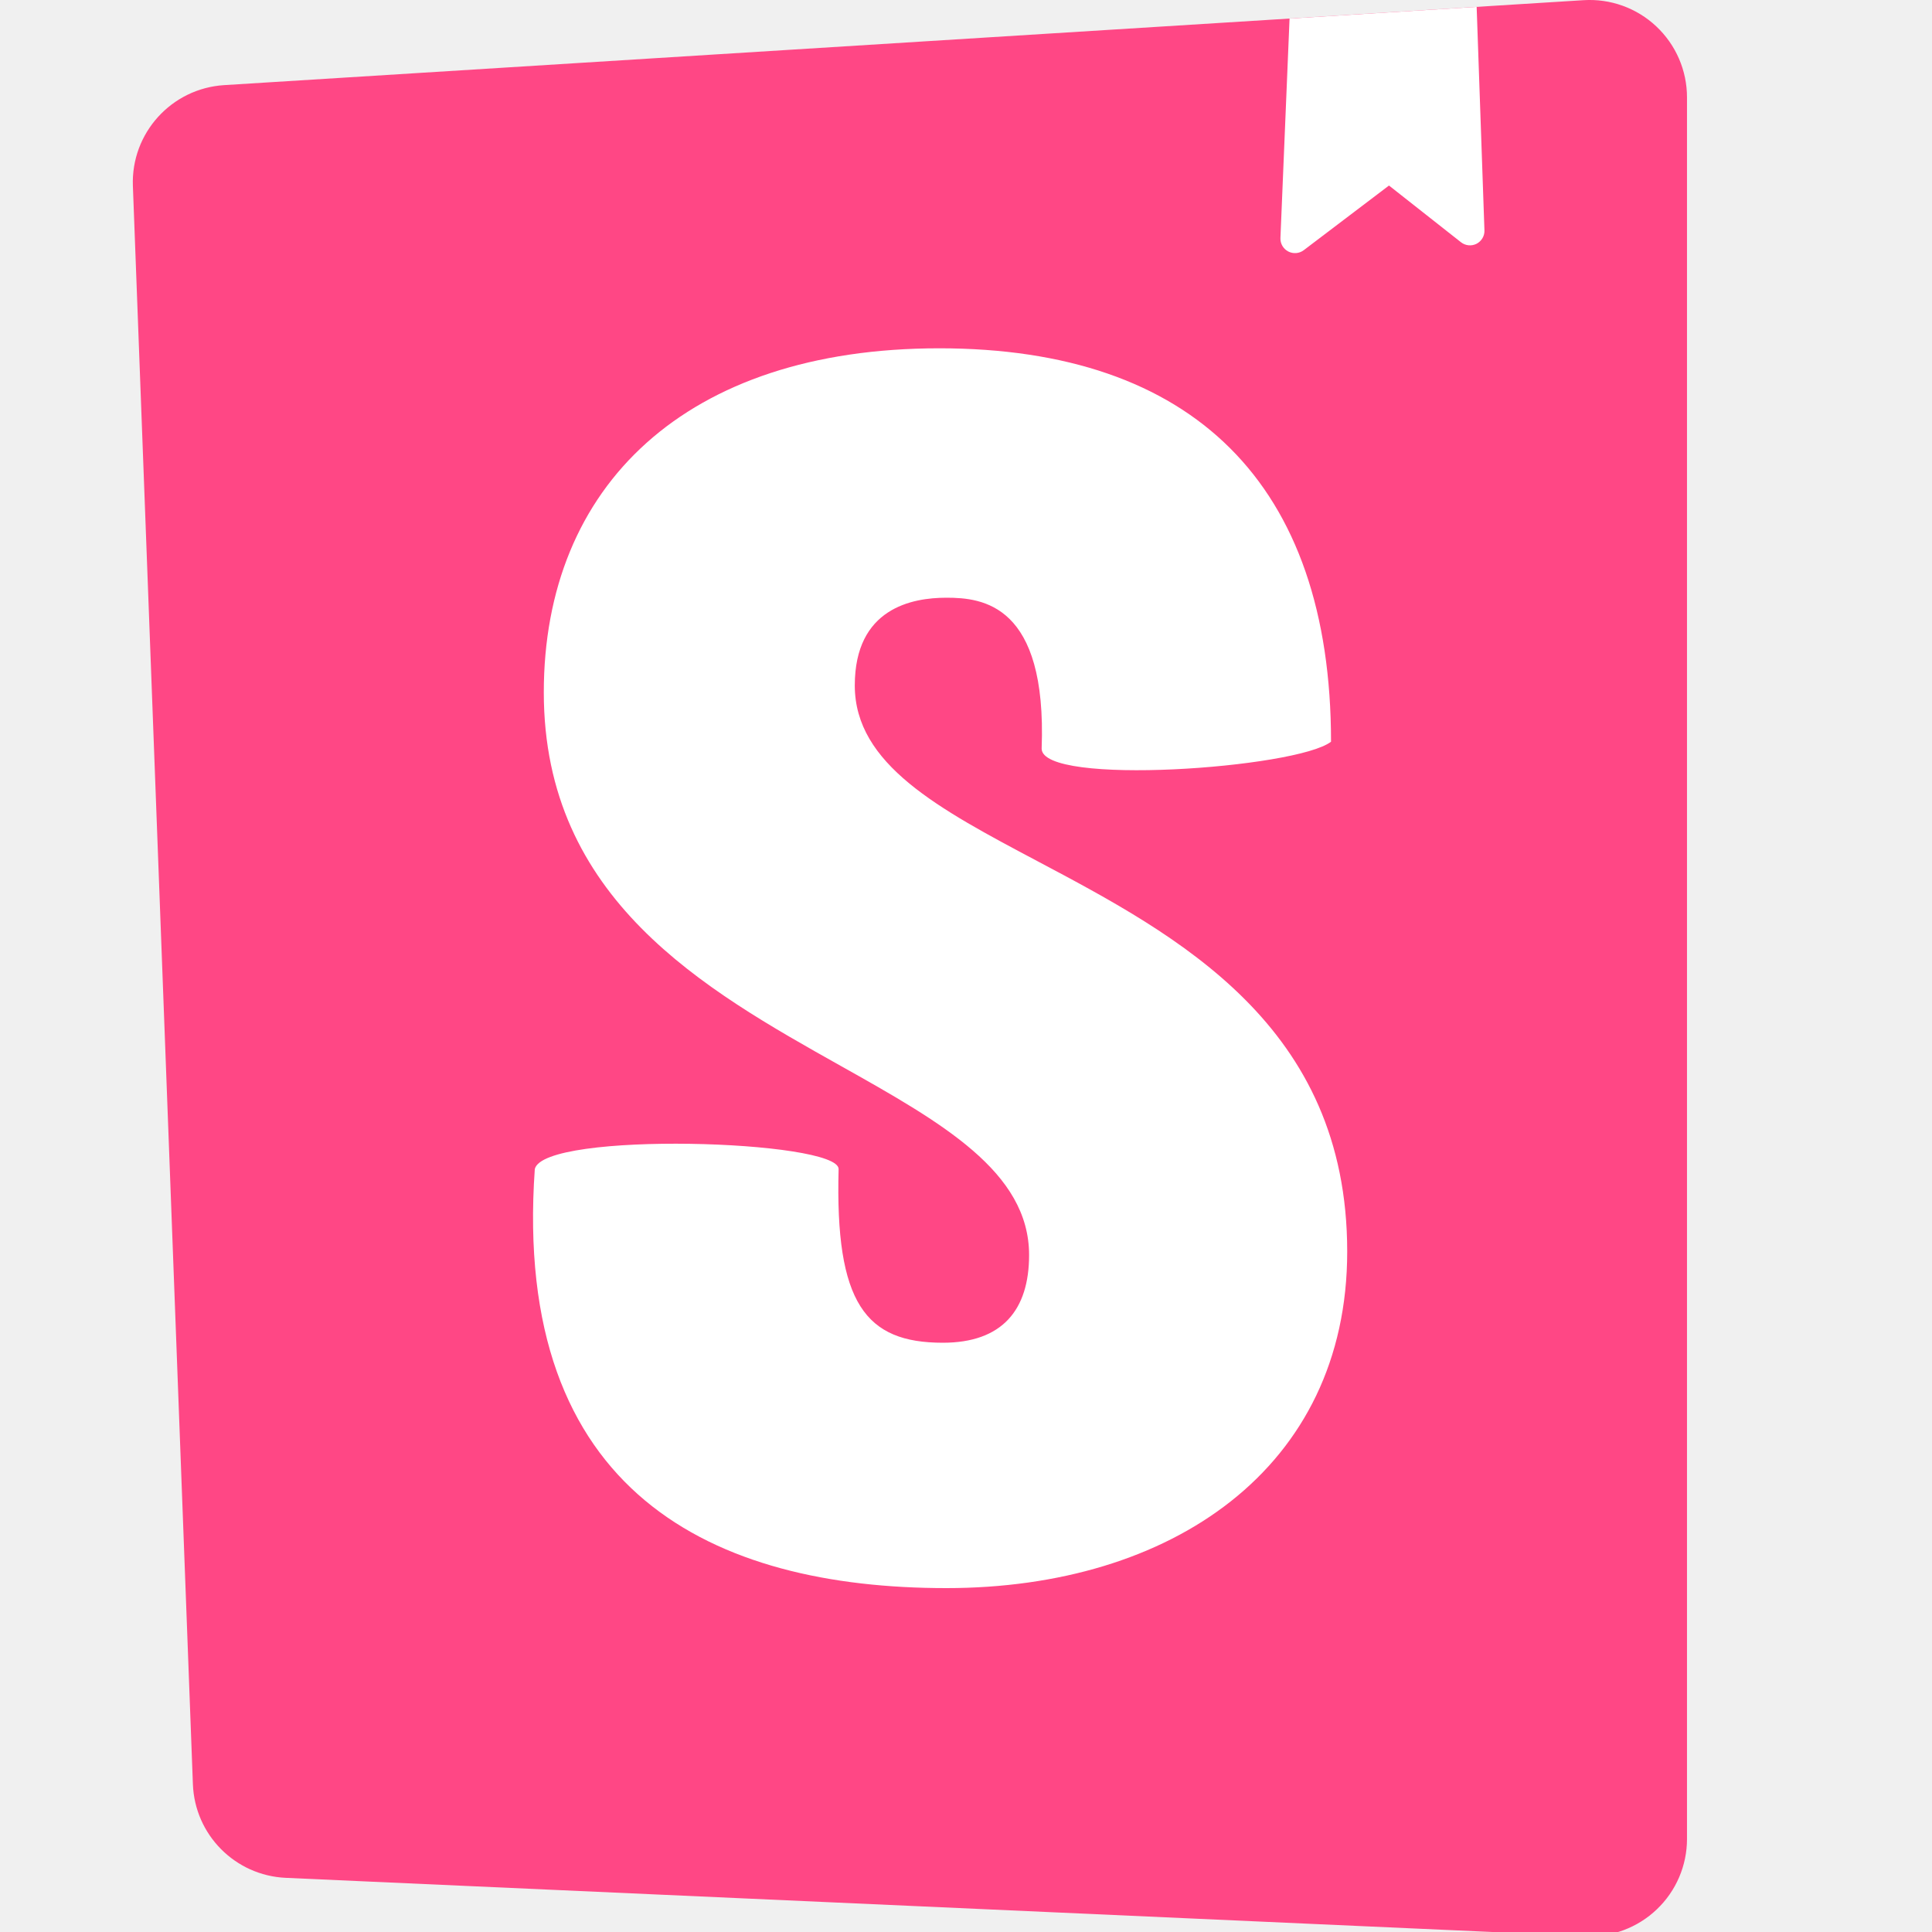
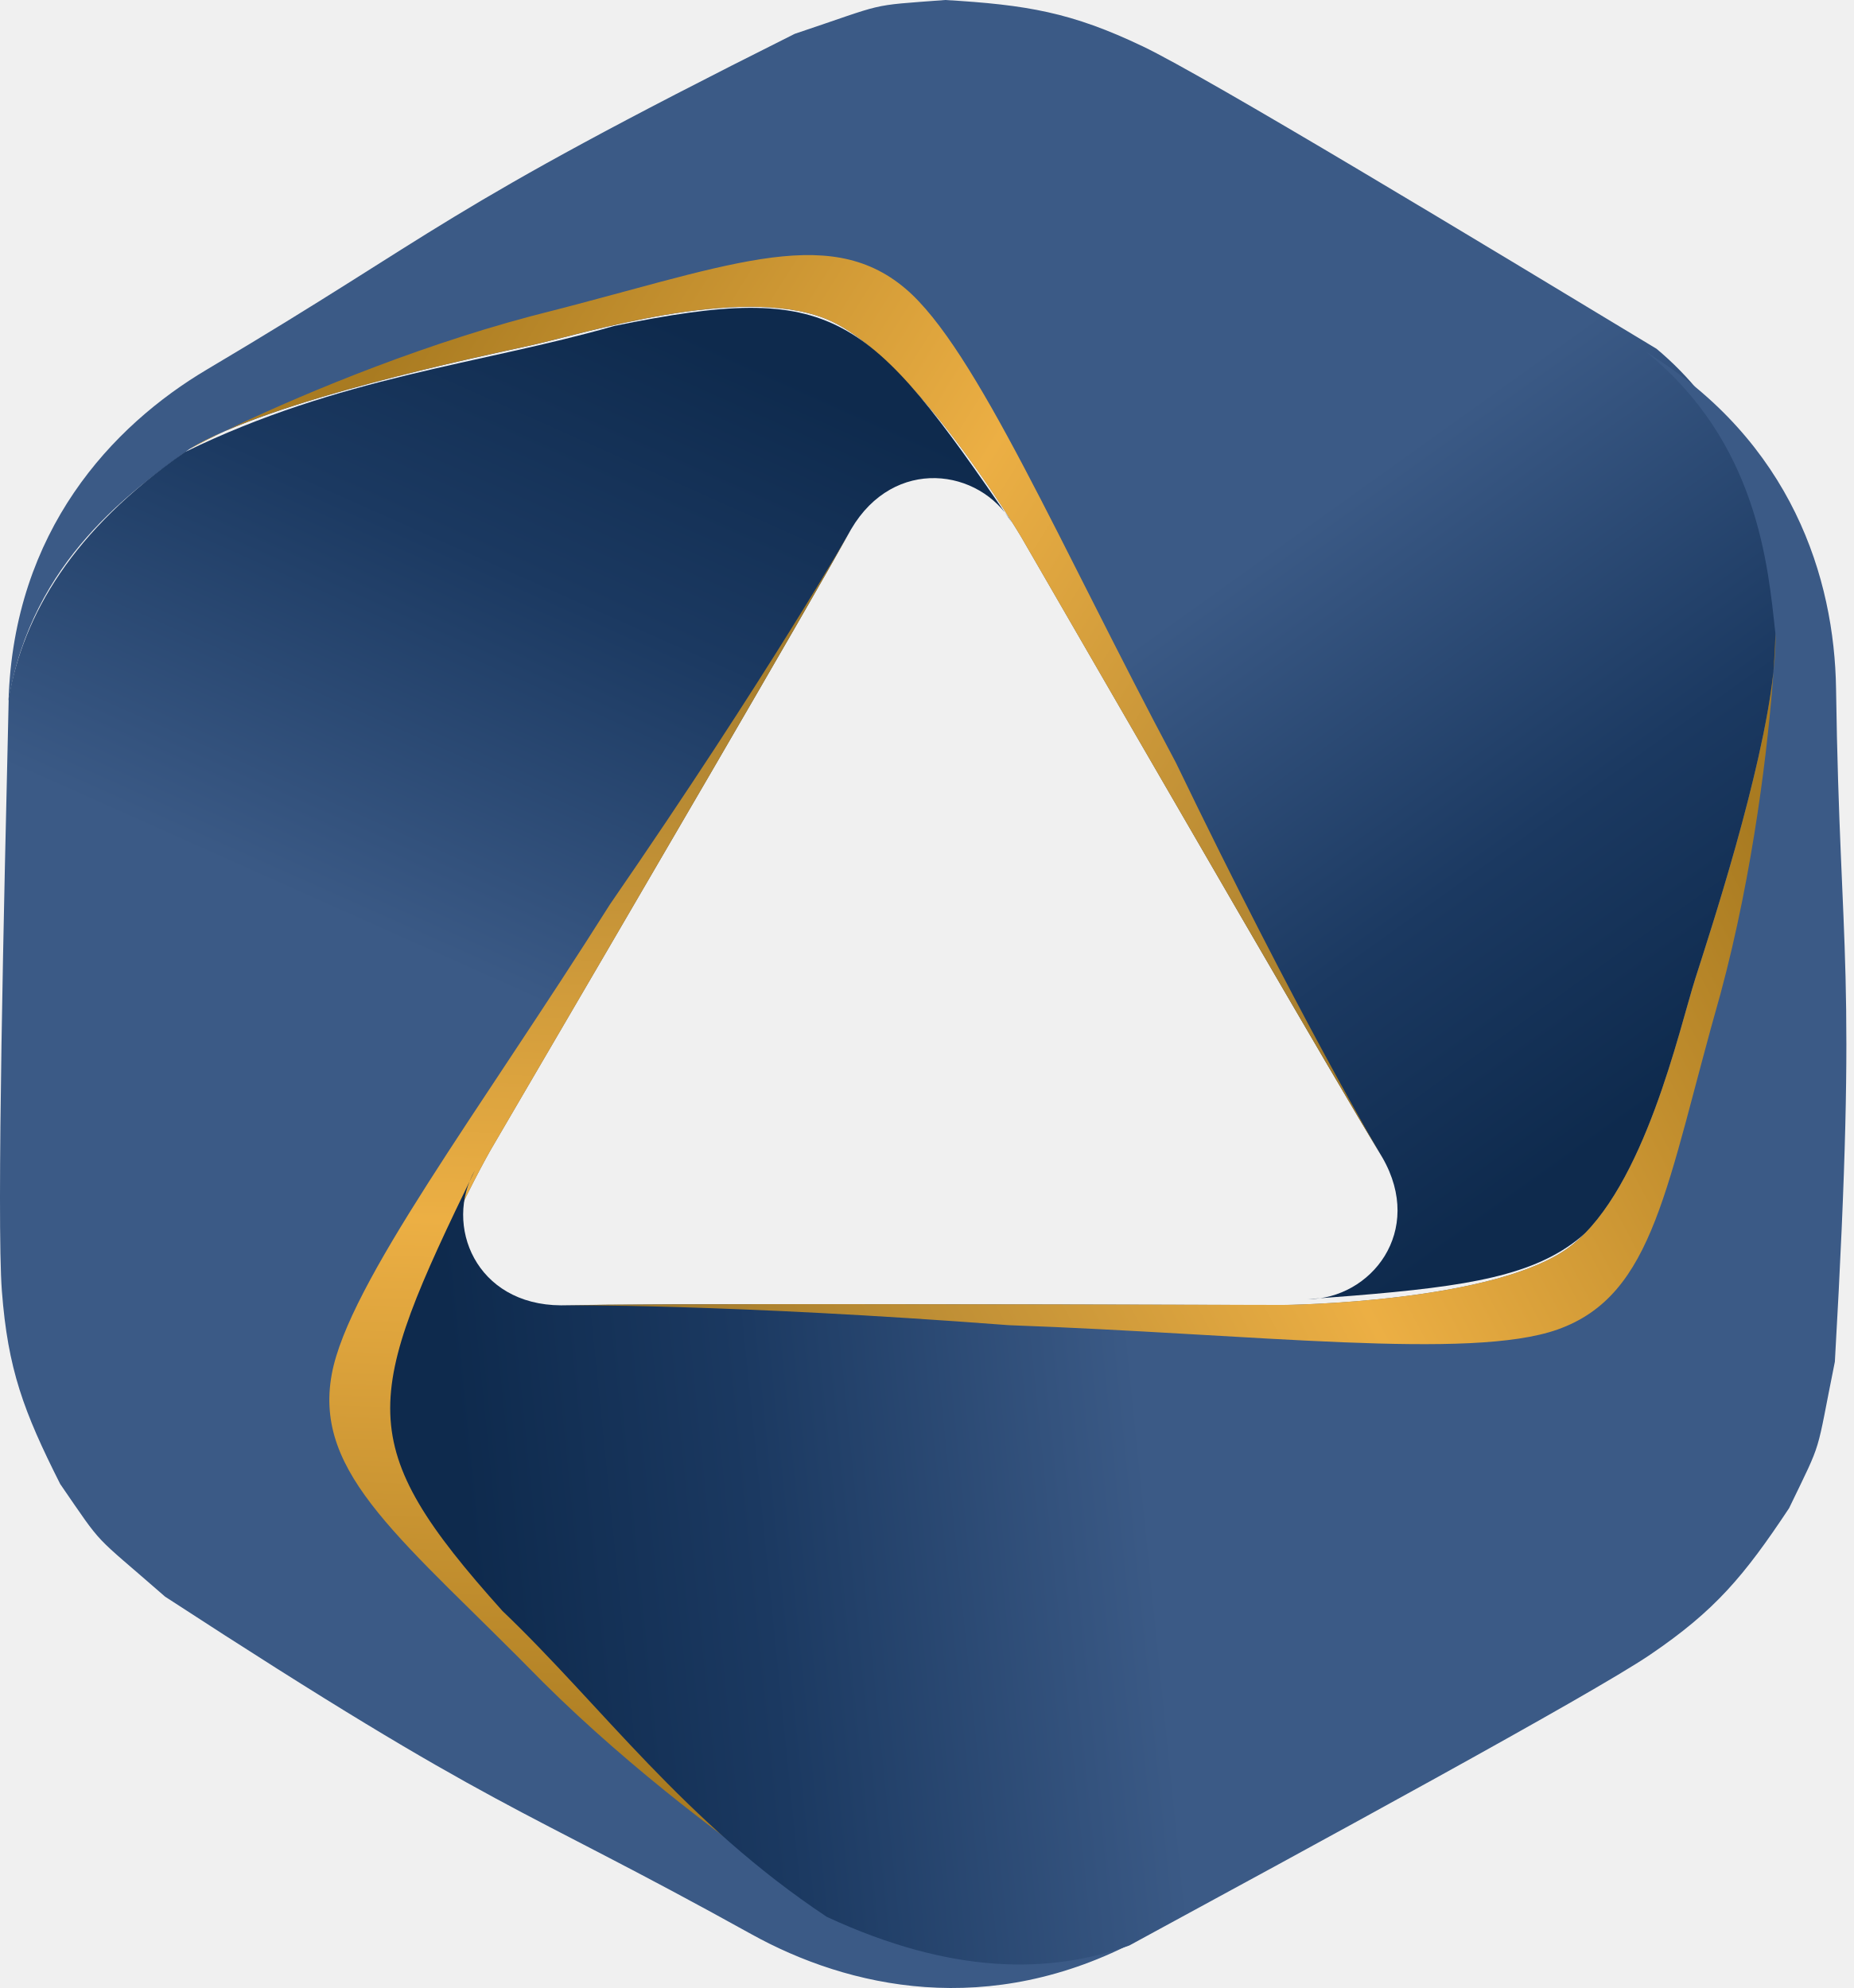
- <svg xmlns="http://www.w3.org/2000/svg" width="32" height="32" viewBox="0 0 32 32">
-   <g fill="none" fill-rule="evenodd">
-     <path fill="#FF4785" fill-rule="nonzero" d="M3.195,29.552 L2.201,3.08 C2.168,2.206 2.839,1.465 3.712,1.41 L26.229,0.003 C26.673,-0.025 27.109,0.132 27.433,0.437 C27.758,0.742 27.942,1.167 27.942,1.613 L27.942,30.459 C27.942,30.899 27.762,31.32 27.443,31.624 C27.125,31.928 26.697,32.089 26.257,32.069 L4.734,31.103 C3.895,31.065 3.226,30.391 3.195,29.552 L3.195,29.552 Z" />
-     <path fill="#FFF" d="M24.458,0.114 L21.359,0.308 L21.208,3.942 C21.204,4.035 21.255,4.122 21.337,4.165 C21.42,4.208 21.52,4.2 21.594,4.144 L23.006,3.073 L24.198,4.012 C24.272,4.07 24.372,4.08 24.456,4.038 C24.539,3.995 24.591,3.908 24.587,3.815 L24.458,0.114 L24.458,0.114 Z M22.046,12.285 C21.479,12.726 17.253,13.027 17.253,12.399 C17.343,10.005 16.271,9.9 15.676,9.9 C15.11,9.9 14.158,10.071 14.158,11.354 C14.158,12.661 15.55,13.398 17.184,14.264 C19.505,15.494 22.314,16.983 22.314,20.73 C22.314,24.32 19.397,26.304 15.676,26.304 C11.835,26.304 8.479,24.75 8.858,19.363 C9.007,18.731 13.89,18.881 13.89,19.363 C13.83,21.586 14.336,22.24 15.616,22.24 C16.599,22.24 17.045,21.698 17.045,20.787 C17.045,19.407 15.595,18.592 13.926,17.655 C11.667,16.387 9.007,14.894 9.007,11.468 C9.007,8.048 11.359,5.769 15.557,5.769 C19.754,5.769 22.046,8.013 22.046,12.285 L22.046,12.285 Z" />
-   </g>
+ <svg xmlns="http://www.w3.org/2000/svg" width="179" height="192" viewBox="0 0 179 192" fill="none">
+   <path fill-rule="evenodd" clip-rule="evenodd" d="M79.603 30.735C87.987 33.958 98.605 51.848 98.605 51.848C113.42 77.487 128.499 103.564 133.485 111.802C137.576 118.915 132.393 125.437 126.271 125.476C151.014 123.649 155.18 122.546 162.049 101.909C165.225 89.121 171.056 76.622 172.147 60.189C170.991 47.021 166.221 38.934 159.958 33.688C143.043 23.465 116.574 7.449 110.336 4.473C103.481 1.202 99.18 0.465 91.279 0C83.6 0.581 85.815 0.229 76.734 3.269C41.85 20.728 42.806 22.16 20.01 35.669C10.812 41.119 1.323 51.259 0.823 67.682C3.073 54.043 12.904 47.285 18.288 43.374C26.17 38.623 46.231 34.465 51.256 33.358C56.283 32.252 71.22 27.513 79.603 30.735Z" fill="url(#paint0_linear_41_16)" />
+   <path d="M98.593 51.844C98.593 51.844 87.974 33.955 79.591 30.732C71.207 27.509 56.271 32.248 51.244 33.355C46.821 34.329 30.755 37.666 21.592 41.69C20.236 42.347 19.115 42.919 18.276 43.37C19.222 42.8 20.343 42.239 21.592 41.69C27.93 38.62 39.403 33.697 51.228 30.55C69.985 25.829 79.802 21.425 87.42 27.867C94.248 33.64 102.369 52.722 113.541 73.654C125.321 98.074 133.473 111.798 133.473 111.798C128.486 103.561 113.407 77.483 98.593 51.844Z" fill="url(#paint1_linear_41_16)" />
+   <path fill-rule="evenodd" clip-rule="evenodd" d="M38.446 137.999C37.064 129.176 47.352 111.097 47.352 111.097C62.299 85.534 77.495 59.524 82.183 51.114C86.339 44.039 94.617 45.237 97.712 50.484C83.749 30.113 80.704 27.08 59.276 31.49C46.539 35.152 32.727 36.385 17.854 43.663C6.951 51.242 2.285 59.388 0.842 67.398C0.387 87.061 -0.342 117.838 0.182 124.693C0.758 132.226 2.267 136.295 5.812 143.324C10.158 149.638 8.743 147.909 15.934 154.2C48.598 175.481 49.367 173.94 72.544 186.797C81.894 191.985 95.48 195.077 110.049 187.295C97.031 192.18 86.224 187.102 80.122 184.426C72.04 180.021 58.384 164.843 54.906 161.073C51.428 157.302 39.828 146.823 38.446 137.999Z" fill="url(#paint2_linear_41_16)" />
+   <path d="M47.356 111.11C47.356 111.11 37.067 129.188 38.449 138.011C39.832 146.835 51.432 157.314 54.909 161.084C57.97 164.402 68.912 176.554 77.002 182.424C78.253 183.263 79.312 183.941 80.126 184.437C79.156 183.909 78.106 183.225 77.002 182.424C71.158 178.508 61.128 171.099 52.472 162.502C38.978 148.727 30.23 142.483 32.037 132.709C33.656 123.948 46.232 107.423 58.896 87.345C74.297 65.001 82.187 51.127 82.187 51.127C77.498 59.536 62.302 85.546 47.356 111.11Z" fill="url(#paint3_linear_41_16)" />
+   <path fill-rule="evenodd" clip-rule="evenodd" d="M151.792 120.25C144.791 125.85 123.885 126.038 123.885 126.038C94.124 125.964 63.848 125.896 54.172 126.068C45.926 126.03 42.832 118.31 45.859 113.025C35.08 135.222 33.958 139.357 48.517 155.586C58.077 164.712 66.06 175.976 79.841 185.132C91.9 190.721 101.336 190.662 109.041 187.897C126.412 178.458 153.609 163.696 159.323 159.818C165.602 155.557 168.396 152.225 172.751 145.661C176.084 138.764 175.284 140.846 177.173 131.515C179.394 92.776 177.667 92.883 177.288 66.519C177.135 55.881 173.039 42.648 158.971 34.006C169.738 42.762 170.713 54.597 171.431 61.185C171.632 70.34 165.227 89.676 163.679 94.553C162.131 99.43 158.794 114.648 151.792 120.25Z" fill="url(#paint4_linear_41_16)" />
+   <path d="M123.894 126.03C123.894 126.03 144.8 125.841 151.801 120.241C158.803 114.64 162.14 99.421 163.688 94.545C165.05 90.253 170.174 74.763 171.247 64.869C171.352 63.374 171.414 62.124 171.44 61.177C171.465 62.275 171.393 63.52 171.247 64.869C170.754 71.856 169.31 84.188 166.142 95.933C160.879 114.429 159.811 125.076 150.385 128.408C141.938 131.395 121.241 128.84 97.404 127.985C70.224 125.908 54.182 126.059 54.182 126.059C63.858 125.888 94.132 125.955 123.894 126.03Z" fill="url(#paint5_linear_41_16)" />
+   <defs>
+     <linearGradient id="paint0_linear_41_16" x1="150.859" y1="113.002" x2="70.929" y2="1.36" gradientUnits="userSpaceOnUse">
+       <stop stop-color="#0E2A4D" />
+       <stop offset="0.202" stop-color="#1B3961" />
+       <stop offset="0.476" stop-color="#3B5A86" />
+     </linearGradient>
+     <linearGradient id="paint1_linear_41_16" x1="144.165" y1="94.802" x2="30.789" y2="23.48" gradientUnits="userSpaceOnUse">
+       <stop stop-color="#987328" />
+       <stop offset="0.51" stop-color="#ECAF44" />
+       <stop offset="0.918" stop-color="#A97B21" />
+     </linearGradient>
+     <linearGradient id="paint2_linear_41_16" x1="74.543" y1="35.569" x2="18.6" y2="160.787" gradientUnits="userSpaceOnUse">
+       <stop stop-color="#0E2A4D" />
+       <stop offset="0.202" stop-color="#1B3961" />
+       <stop offset="0.476" stop-color="#3B5A86" />
+     </linearGradient>
+     <linearGradient id="paint3_linear_41_16" x1="62.022" y1="50.427" x2="57.401" y2="183.648" gradientUnits="userSpaceOnUse">
+       <stop stop-color="#987328" />
+       <stop offset="0.51" stop-color="#ECAF44" />
+       <stop offset="0.918" stop-color="#A97B21" />
+     </linearGradient>
+     <linearGradient id="paint4_linear_41_16" x1="44.44" y1="140.413" x2="181.633" y2="126.425" gradientUnits="userSpaceOnUse">
+       <stop stop-color="#0E2A4D" />
+       <stop offset="0.202" stop-color="#1B3961" />
+       <stop offset="0.476" stop-color="#3B5A86" />
+     </linearGradient>
+     <linearGradient id="paint5_linear_41_16" x1="63.654" y1="143.755" x2="181.793" y2="80.516" gradientUnits="userSpaceOnUse">
+       <stop stop-color="#987328" />
+       <stop offset="0.51" stop-color="#ECAF44" />
+       <stop offset="0.918" stop-color="#A97B21" />
+     </linearGradient>
+   </defs>
</svg>
